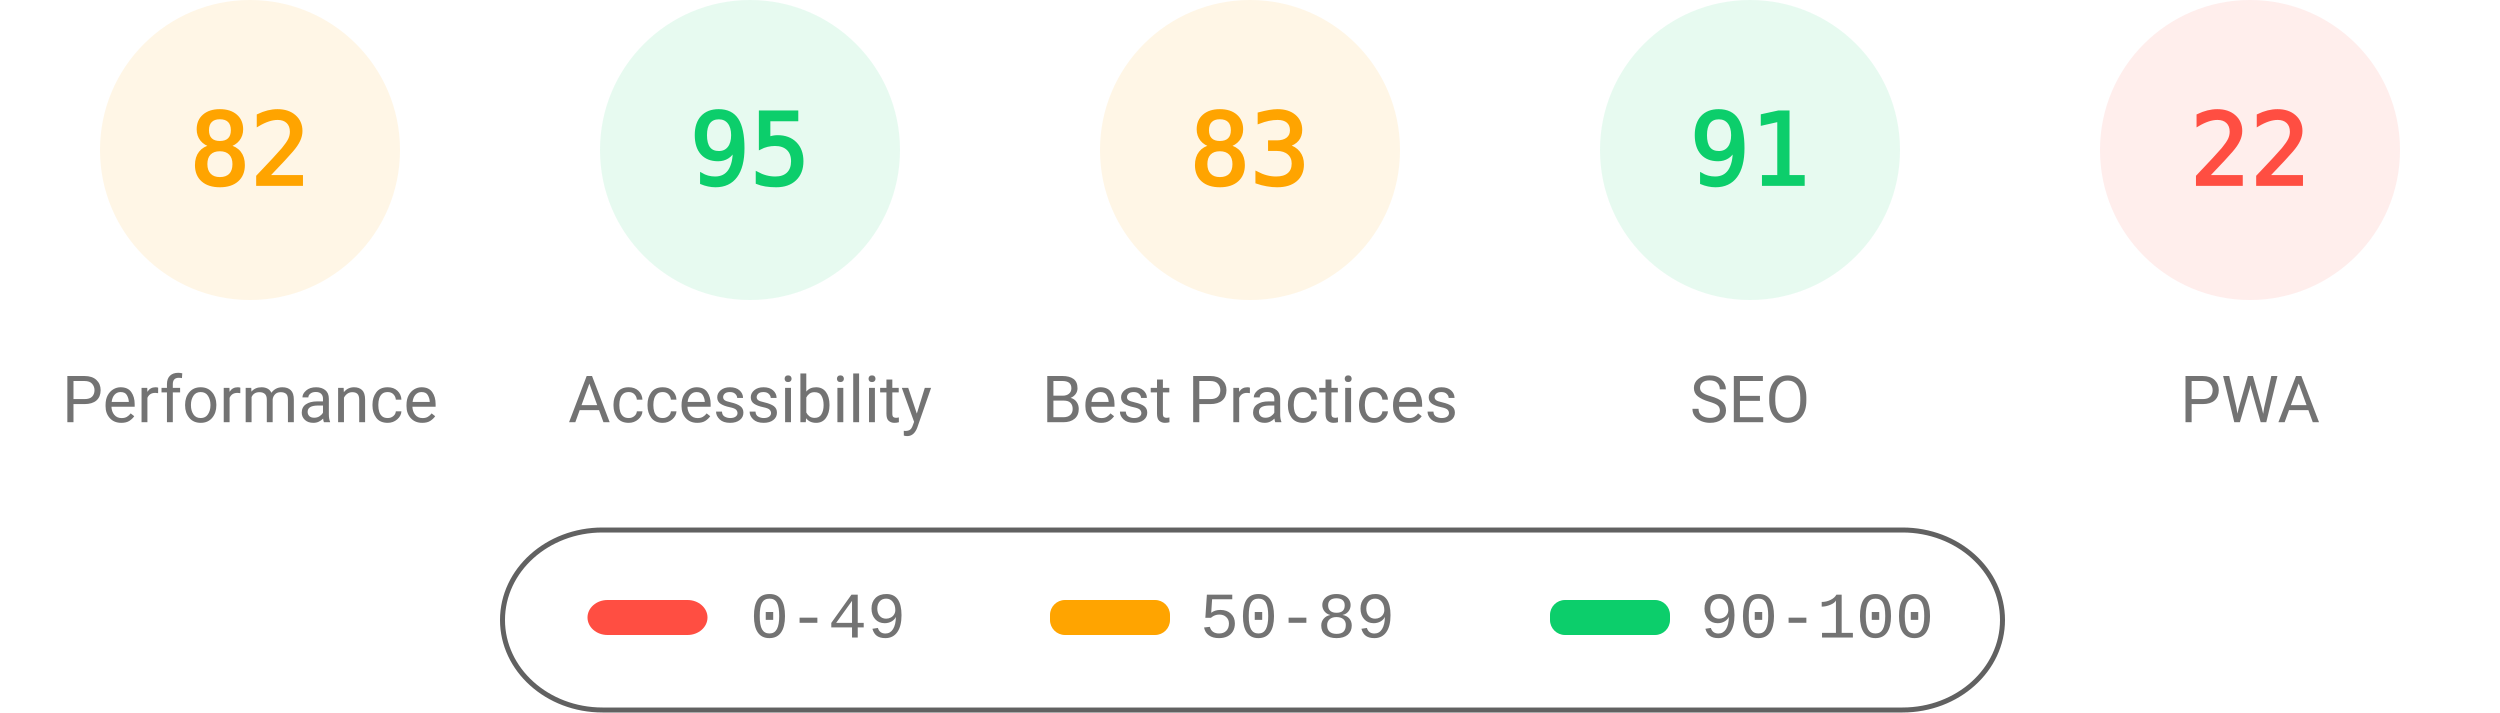
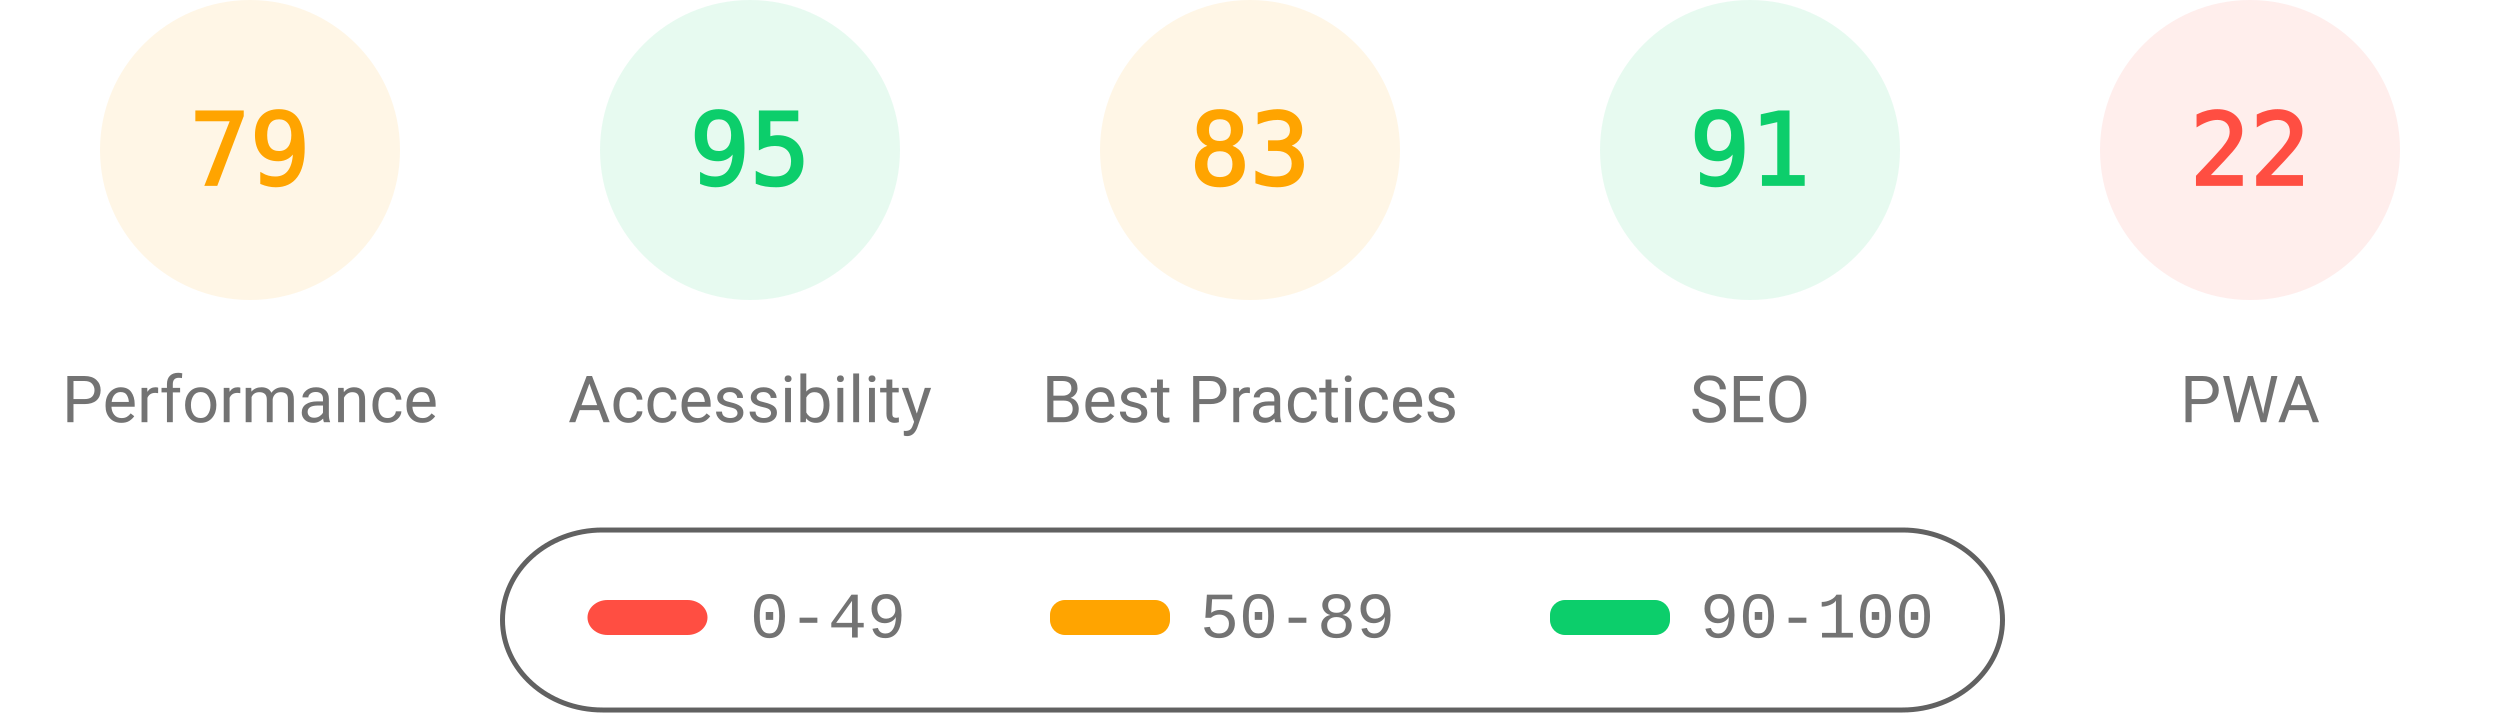
<svg xmlns="http://www.w3.org/2000/svg" fill="none" width="1000" height="285">
  <style>.gauge-base{opacity:.1}.gauge-arc{fill:none;animation-delay:250ms;stroke-linecap:round;transform:rotate(-90deg);transform-origin:100px 60px;animation:load-gauge 1s ease forwards}.guage-text{font-size:40px;font-family:monospace;text-align:center}.guage-red{color:#ff4e42;fill:#ff4e42;stroke:#ff4e42}.guage-orange{color:#ffa400;fill:#ffa400;stroke:#ffa400}.guage-green{color:#0cce6b;fill:#0cce6b;stroke:#0cce6b}.guage-undefined{color:#5c5c5c;fill:#5c5c5c;stroke:#5c5c5c}.guage-title{color:#737373;fill:#737373;stroke:none;font-size:26px;line-height:26px;font-family:Roboto,Halvetica,Arial,sans-serif}@keyframes load-gauge{from{stroke-dasharray:0 352.858}}</style>
  <svg class="guage-div guage-perf guage-orange" viewBox="0 0 200 200" width="200" height="200">
    <circle class="gauge-base" r="56" cx="100" cy="60" stroke-width="8" />
-     <circle class="gauge-arc guage-arc-1" r="56" cx="100" cy="60" stroke-width="8" style="stroke-dasharray:288.524,351.858" />
-     <text class="guage-text" x="100" y="60" alignment-baseline="central" dominant-baseline="central" text-anchor="middle">82</text>
+     <circle class="gauge-arc guage-arc-1" r="56" cx="100" cy="60" stroke-width="8" style="stroke-dasharray:277.968,351.858" />
+     <text class="guage-text" x="100" y="60" alignment-baseline="central" dominant-baseline="central" text-anchor="middle">79</text>
    <text class="guage-title" x="100" y="160" alignment-baseline="central" dominant-baseline="central" text-anchor="middle">Performance</text>
  </svg>
  <svg class="guage-div guage-acc guage-green" viewBox="0 0 200 200" width="200" height="200" x="200">
    <circle class="gauge-base" r="56" cx="100" cy="60" stroke-width="8" />
    <circle class="gauge-arc guage-arc-2" r="56" cx="100" cy="60" stroke-width="8" style="stroke-dasharray:334.265,351.858" />
    <text class="guage-text" x="100" y="60" alignment-baseline="central" dominant-baseline="central" text-anchor="middle">95</text>
    <text class="guage-title" x="100" y="160" alignment-baseline="central" dominant-baseline="central" text-anchor="middle">Accessibility</text>
  </svg>
  <svg class="guage-div guage-best guage-orange" viewBox="0 0 200 200" width="200" height="200" x="400">
    <circle class="gauge-base" r="56" cx="100" cy="60" stroke-width="8" />
    <circle class="gauge-arc guage-arc-3" r="56" cx="100" cy="60" stroke-width="8" style="stroke-dasharray:292.042,351.858" />
    <text class="guage-text" x="100" y="60" alignment-baseline="central" dominant-baseline="central" text-anchor="middle">83</text>
    <text class="guage-title" x="100" y="160" alignment-baseline="central" dominant-baseline="central" text-anchor="middle">Best Practices</text>
  </svg>
  <svg class="guage-div guage-seo guage-green" viewBox="0 0 200 200" width="200" height="200" x="600">
    <circle class="gauge-base" r="56" cx="100" cy="60" stroke-width="8" />
    <circle class="gauge-arc guage-arc-4" r="56" cx="100" cy="60" stroke-width="8" style="stroke-dasharray:320.191,351.858" />
    <text class="guage-text" x="100" y="60" alignment-baseline="central" dominant-baseline="central" text-anchor="middle">91</text>
    <text class="guage-title" x="100" y="160" alignment-baseline="central" dominant-baseline="central" text-anchor="middle">SEO</text>
  </svg>
  <svg class="guage-div guage-pwa guage-red" viewBox="0 0 200 200" width="200" height="200" x="800">
    <circle class="gauge-base" r="56" cx="100" cy="60" stroke-width="8" />
    <circle class="gauge-arc guage-arc-4" r="56" cx="100" cy="60" stroke-width="8" style="stroke-dasharray:77.409,351.858" />
    <text class="guage-text" x="100" y="60" alignment-baseline="central" dominant-baseline="central" text-anchor="middle">22</text>
    <text class="guage-title" x="100" y="160" alignment-baseline="central" dominant-baseline="central" text-anchor="middle">PWA</text>
  </svg>
  <svg width="604" height="76" x="200" y="210">
    <path fill="none" id="canvas_background" d="M-1-1h604v80H-1z" />
    <rect fill-opacity="0" stroke="#616161" stroke-width="2" rx="40" id="svg_2" height="72" width="600" y="2" x="1" fill="#000" />
    <rect stroke="#000" rx="8" id="svg_3" height="14" width="48" y="30" x="35" stroke-opacity="null" stroke-width="0" fill="#ff4e42" />
    <rect stroke="#000" rx="6" id="svg_4" height="14" width="48" y="30" x="220" stroke-opacity="null" stroke-width="0" fill="#ffa400" />
    <rect stroke="#000" rx="6" id="svg_5" height="14" width="48" y="30" x="420" stroke-opacity="null" stroke-width="0" fill="#0cce6b" />
    <text xml:space="preserve" text-anchor="start" font-family="'Courier New', Courier, monospace" font-size="26" id="svg_6" y="45" x="100" stroke-opacity="null" stroke-width="0" stroke="#000" fill="#737373">0-49</text>
    <text xml:space="preserve" text-anchor="start" font-family="'Courier New', Courier, monospace" font-size="26" id="svg_7" y="45" x="280" stroke-opacity="null" stroke-width="0" stroke="#000" fill="#737373">50-89</text>
    <text xml:space="preserve" text-anchor="start" font-family="'Courier New', Courier, monospace" font-size="26" id="svg_8" y="45" x="480" stroke-opacity="null" stroke-width="0" stroke="#000" fill="#737373">90-100</text>
  </svg>
</svg>
